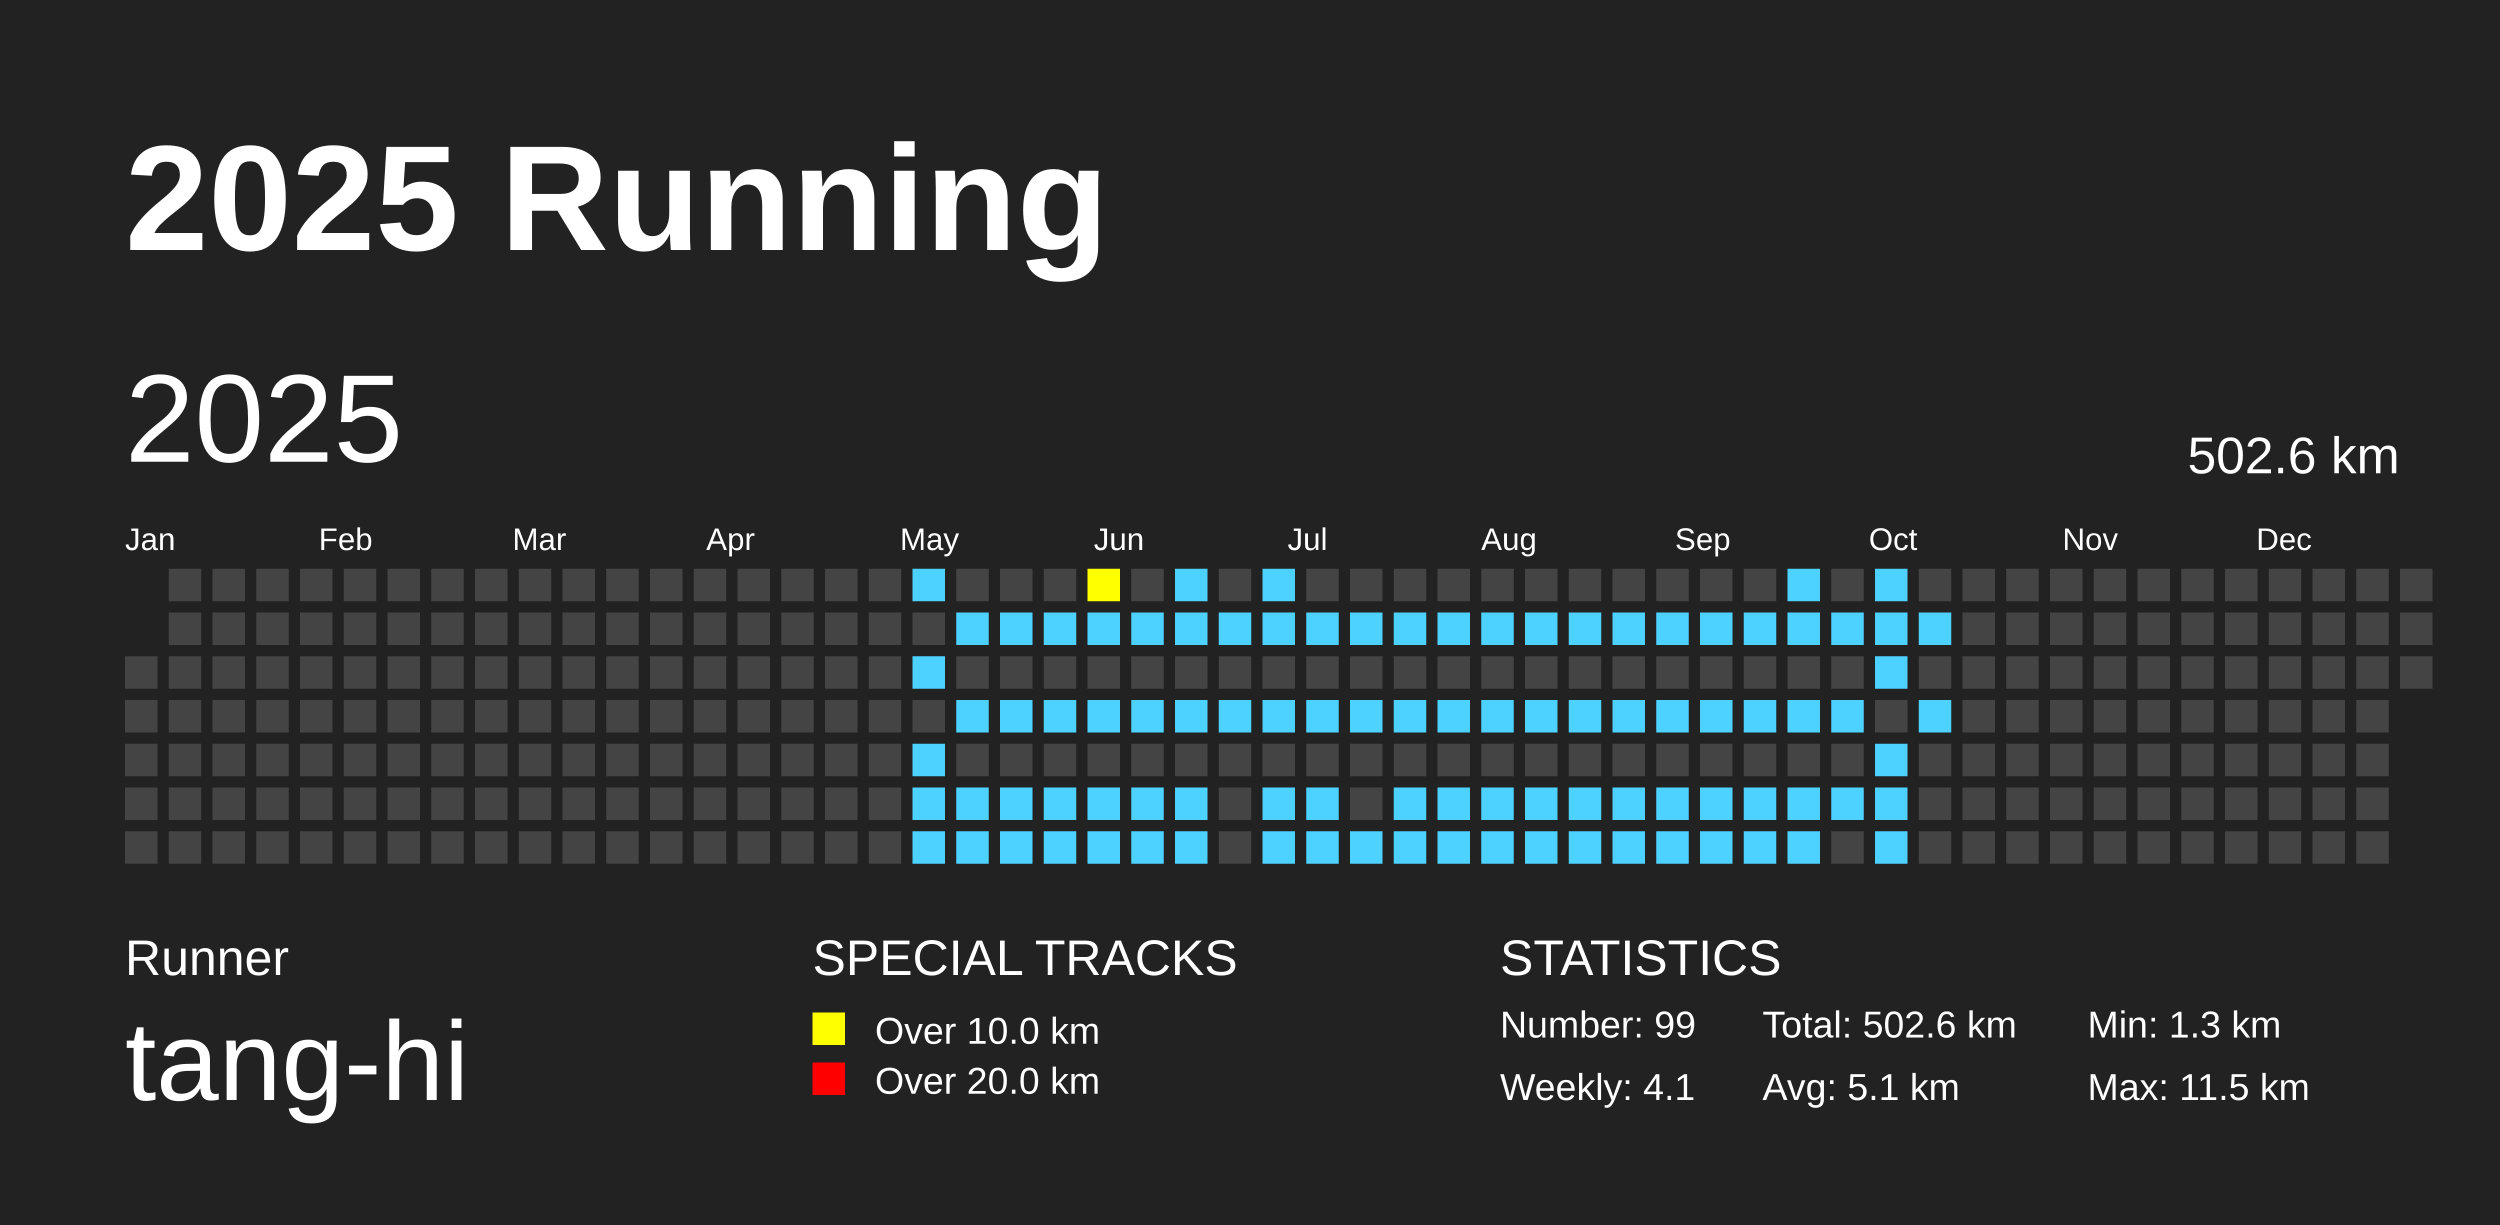
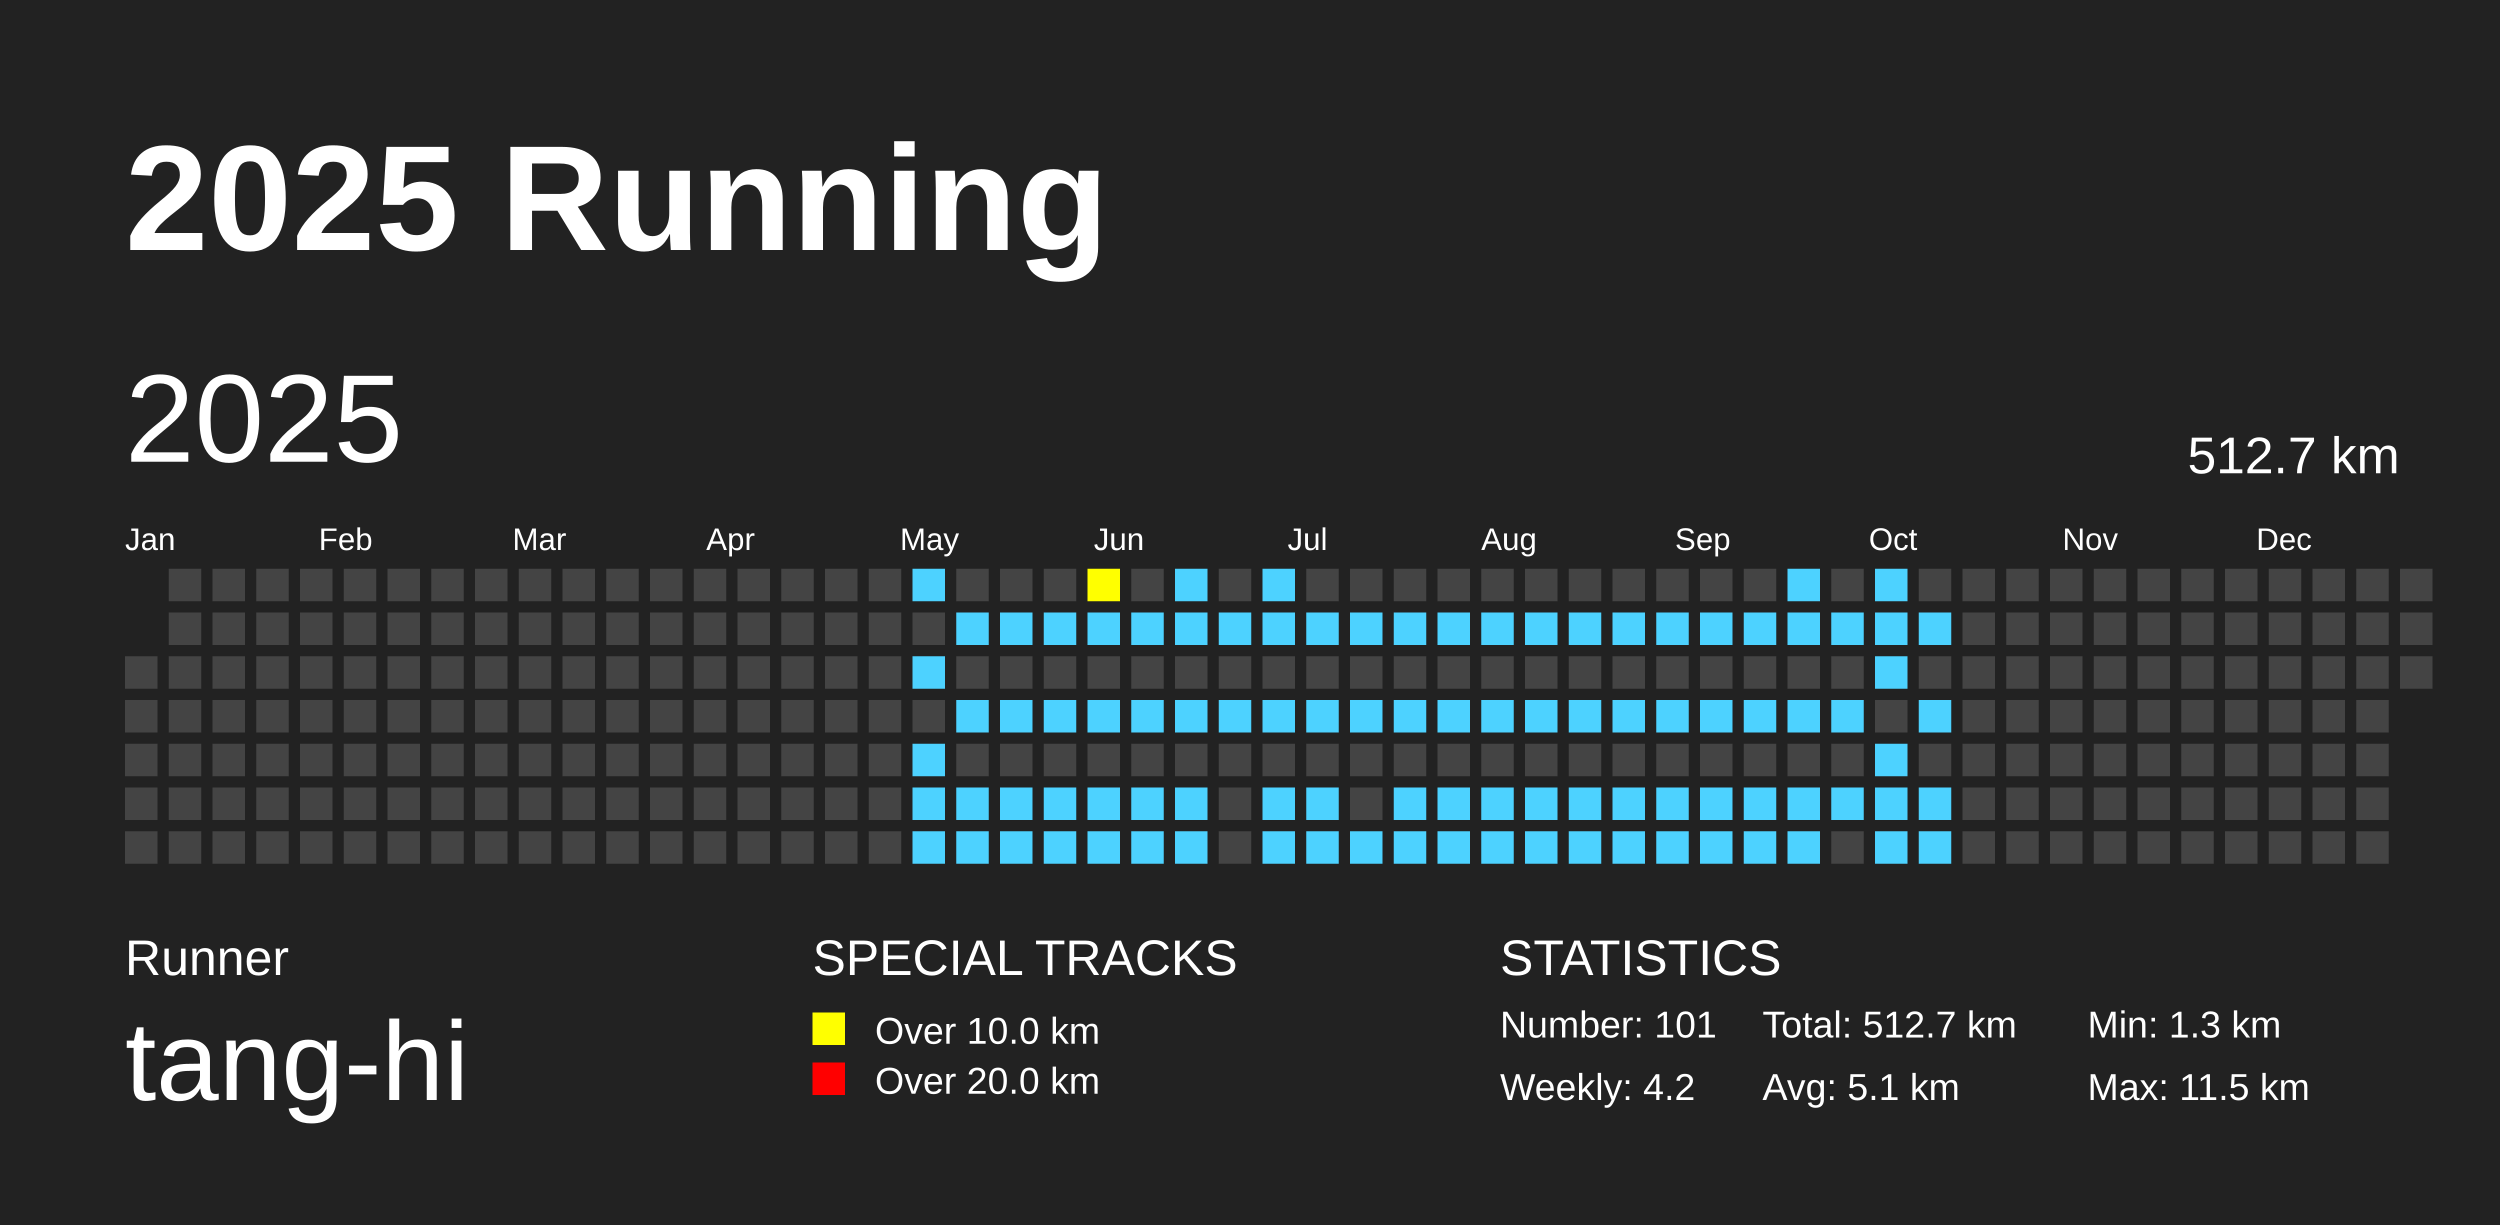
<svg xmlns="http://www.w3.org/2000/svg" baseProfile="full" height="98mm" version="1.1" viewBox="0,0,200,98" width="200mm">
  <defs />
  <rect fill="#222222" height="98" width="200" x="0" y="0" />
  <text fill="#FFFFFF" style="font-size:12px; font-family:Arial; font-weight:bold;" x="10" y="20">2025 Running</text>
  <text fill="#FFFFFF" style="font-size:4px; font-family:Arial" x="10" y="78">Runner</text>
  <text fill="#FFFFFF" style="font-size:9px; font-family:Arial" x="10" y="88">tang-hi</text>
  <text fill="#FFFFFF" style="font-size:4px; font-family:Arial" x="65" y="78">SPECIAL TRACKS</text>
  <rect fill="yellow" height="2.6" width="2.6" x="65" y="81" />
  <text fill="#FFFFFF" style="font-size:3px; font-family:Arial" x="70" y="83.5">Over 10.0 km</text>
  <rect fill="red" height="2.6" width="2.6" x="65" y="85" />
  <text fill="#FFFFFF" style="font-size:3px; font-family:Arial" x="70" y="87.5">Over 20.0 km</text>
  <text fill="#FFFFFF" style="font-size:4px; font-family:Arial" x="120" y="78">STATISTICS</text>
-   <text fill="#FFFFFF" style="font-size:3px; font-family:Arial" x="120" y="83">Number: 99</text>
-   <text fill="#FFFFFF" style="font-size:3px; font-family:Arial" x="120" y="88">Weekly: 4.1</text>
-   <text fill="#FFFFFF" style="font-size:3px; font-family:Arial" x="141" y="83">Total: 502.6 km</text>
+   <text fill="#FFFFFF" style="font-size:3px; font-family:Arial" x="120" y="83">Number: 101</text>
+   <text fill="#FFFFFF" style="font-size:3px; font-family:Arial" x="120" y="88">Weekly: 4.2</text>
+   <text fill="#FFFFFF" style="font-size:3px; font-family:Arial" x="141" y="83">Total: 512.7 km</text>
  <text fill="#FFFFFF" style="font-size:3px; font-family:Arial" x="141" y="88">Avg: 5.1 km</text>
  <text fill="#FFFFFF" style="font-size:3px; font-family:Arial" x="167" y="83">Min: 1.3 km</text>
  <text fill="#FFFFFF" style="font-size:3px; font-family:Arial" x="167" y="88">Max: 11.5 km</text>
  <text dominant-baseline="hanging" fill="#FFFFFF" style="font-size:10.0px; font-family:Arial;" x="10" y="30">2025</text>
-   <text dominant-baseline="hanging" fill="#FFFFFF" style="font-size:4.125px; font-family:Arial;" x="175" y="35">502.6 km</text>
+   <text dominant-baseline="hanging" fill="#FFFFFF" style="font-size:4.125px; font-family:Arial;" x="175" y="35">512.7 km</text>
  <text fill="#FFFFFF" style="font-size:2.5px; font-family:Arial" x="10.0" y="44">Jan</text>
  <text fill="#FFFFFF" style="font-size:2.5px; font-family:Arial" x="25.5" y="44">Feb</text>
  <text fill="#FFFFFF" style="font-size:2.5px; font-family:Arial" x="41.0" y="44">Mar</text>
  <text fill="#FFFFFF" style="font-size:2.5px; font-family:Arial" x="56.5" y="44">Apr</text>
  <text fill="#FFFFFF" style="font-size:2.5px; font-family:Arial" x="72.0" y="44">May</text>
  <text fill="#FFFFFF" style="font-size:2.5px; font-family:Arial" x="87.5" y="44">Jun</text>
  <text fill="#FFFFFF" style="font-size:2.5px; font-family:Arial" x="103.0" y="44">Jul</text>
  <text fill="#FFFFFF" style="font-size:2.5px; font-family:Arial" x="118.5" y="44">Aug</text>
  <text fill="#FFFFFF" style="font-size:2.5px; font-family:Arial" x="134.0" y="44">Sep</text>
  <text fill="#FFFFFF" style="font-size:2.5px; font-family:Arial" x="149.5" y="44">Oct</text>
  <text fill="#FFFFFF" style="font-size:2.5px; font-family:Arial" x="165.0" y="44">Nov</text>
  <text fill="#FFFFFF" style="font-size:2.5px; font-family:Arial" x="180.5" y="44">Dec</text>
  <rect fill="#444444" height="2.6" width="2.6" x="10.0" y="52.5" />
  <rect fill="#444444" height="2.6" width="2.6" x="10.0" y="56.0" />
  <rect fill="#444444" height="2.6" width="2.6" x="10.0" y="59.5" />
  <rect fill="#444444" height="2.6" width="2.6" x="10.0" y="63.0" />
  <rect fill="#444444" height="2.6" width="2.6" x="10.0" y="66.5" />
  <rect fill="#444444" height="2.6" width="2.6" x="13.5" y="45.5" />
  <rect fill="#444444" height="2.6" width="2.6" x="13.5" y="49.0" />
  <rect fill="#444444" height="2.6" width="2.6" x="13.5" y="52.5" />
  <rect fill="#444444" height="2.6" width="2.6" x="13.5" y="56.0" />
  <rect fill="#444444" height="2.6" width="2.6" x="13.5" y="59.5" />
  <rect fill="#444444" height="2.6" width="2.6" x="13.5" y="63.0" />
  <rect fill="#444444" height="2.6" width="2.6" x="13.5" y="66.5" />
  <rect fill="#444444" height="2.6" width="2.6" x="17.0" y="45.5" />
  <rect fill="#444444" height="2.6" width="2.6" x="17.0" y="49.0" />
  <rect fill="#444444" height="2.6" width="2.6" x="17.0" y="52.5" />
  <rect fill="#444444" height="2.6" width="2.6" x="17.0" y="56.0" />
  <rect fill="#444444" height="2.6" width="2.6" x="17.0" y="59.5" />
  <rect fill="#444444" height="2.6" width="2.6" x="17.0" y="63.0" />
  <rect fill="#444444" height="2.6" width="2.6" x="17.0" y="66.5" />
  <rect fill="#444444" height="2.6" width="2.6" x="20.5" y="45.5" />
  <rect fill="#444444" height="2.6" width="2.6" x="20.5" y="49.0" />
  <rect fill="#444444" height="2.6" width="2.6" x="20.5" y="52.5" />
  <rect fill="#444444" height="2.6" width="2.6" x="20.5" y="56.0" />
  <rect fill="#444444" height="2.6" width="2.6" x="20.5" y="59.5" />
  <rect fill="#444444" height="2.6" width="2.6" x="20.5" y="63.0" />
  <rect fill="#444444" height="2.6" width="2.6" x="20.5" y="66.5" />
  <rect fill="#444444" height="2.6" width="2.6" x="24.0" y="45.5" />
  <rect fill="#444444" height="2.6" width="2.6" x="24.0" y="49.0" />
  <rect fill="#444444" height="2.6" width="2.6" x="24.0" y="52.5" />
  <rect fill="#444444" height="2.6" width="2.6" x="24.0" y="56.0" />
  <rect fill="#444444" height="2.6" width="2.6" x="24.0" y="59.5" />
  <rect fill="#444444" height="2.6" width="2.6" x="24.0" y="63.0" />
  <rect fill="#444444" height="2.6" width="2.6" x="24.0" y="66.5" />
  <rect fill="#444444" height="2.6" width="2.6" x="27.5" y="45.5" />
  <rect fill="#444444" height="2.6" width="2.6" x="27.5" y="49.0" />
  <rect fill="#444444" height="2.6" width="2.6" x="27.5" y="52.5" />
  <rect fill="#444444" height="2.6" width="2.6" x="27.5" y="56.0" />
  <rect fill="#444444" height="2.6" width="2.6" x="27.5" y="59.5" />
  <rect fill="#444444" height="2.6" width="2.6" x="27.5" y="63.0" />
  <rect fill="#444444" height="2.6" width="2.6" x="27.5" y="66.5" />
  <rect fill="#444444" height="2.6" width="2.6" x="31.0" y="45.5" />
  <rect fill="#444444" height="2.6" width="2.6" x="31.0" y="49.0" />
  <rect fill="#444444" height="2.6" width="2.6" x="31.0" y="52.5" />
  <rect fill="#444444" height="2.6" width="2.6" x="31.0" y="56.0" />
  <rect fill="#444444" height="2.6" width="2.6" x="31.0" y="59.5" />
  <rect fill="#444444" height="2.6" width="2.6" x="31.0" y="63.0" />
  <rect fill="#444444" height="2.6" width="2.6" x="31.0" y="66.5" />
  <rect fill="#444444" height="2.6" width="2.6" x="34.5" y="45.5" />
  <rect fill="#444444" height="2.6" width="2.6" x="34.5" y="49.0" />
  <rect fill="#444444" height="2.6" width="2.6" x="34.5" y="52.5" />
  <rect fill="#444444" height="2.6" width="2.6" x="34.5" y="56.0" />
  <rect fill="#444444" height="2.6" width="2.6" x="34.5" y="59.5" />
  <rect fill="#444444" height="2.6" width="2.6" x="34.5" y="63.0" />
  <rect fill="#444444" height="2.6" width="2.6" x="34.5" y="66.5" />
  <rect fill="#444444" height="2.6" width="2.6" x="38.0" y="45.5" />
  <rect fill="#444444" height="2.6" width="2.6" x="38.0" y="49.0" />
  <rect fill="#444444" height="2.6" width="2.6" x="38.0" y="52.5" />
  <rect fill="#444444" height="2.6" width="2.6" x="38.0" y="56.0" />
  <rect fill="#444444" height="2.6" width="2.6" x="38.0" y="59.5" />
  <rect fill="#444444" height="2.6" width="2.6" x="38.0" y="63.0" />
  <rect fill="#444444" height="2.6" width="2.6" x="38.0" y="66.5" />
  <rect fill="#444444" height="2.6" width="2.6" x="41.5" y="45.5" />
  <rect fill="#444444" height="2.6" width="2.6" x="41.5" y="49.0" />
  <rect fill="#444444" height="2.6" width="2.6" x="41.5" y="52.5" />
  <rect fill="#444444" height="2.6" width="2.6" x="41.5" y="56.0" />
  <rect fill="#444444" height="2.6" width="2.6" x="41.5" y="59.5" />
  <rect fill="#444444" height="2.6" width="2.6" x="41.5" y="63.0" />
  <rect fill="#444444" height="2.6" width="2.6" x="41.5" y="66.5" />
  <rect fill="#444444" height="2.6" width="2.6" x="45.0" y="45.5" />
  <rect fill="#444444" height="2.6" width="2.6" x="45.0" y="49.0" />
  <rect fill="#444444" height="2.6" width="2.6" x="45.0" y="52.5" />
  <rect fill="#444444" height="2.6" width="2.6" x="45.0" y="56.0" />
  <rect fill="#444444" height="2.6" width="2.6" x="45.0" y="59.5" />
  <rect fill="#444444" height="2.6" width="2.6" x="45.0" y="63.0" />
  <rect fill="#444444" height="2.6" width="2.6" x="45.0" y="66.5" />
  <rect fill="#444444" height="2.6" width="2.6" x="48.5" y="45.5" />
  <rect fill="#444444" height="2.6" width="2.6" x="48.5" y="49.0" />
  <rect fill="#444444" height="2.6" width="2.6" x="48.5" y="52.5" />
  <rect fill="#444444" height="2.6" width="2.6" x="48.5" y="56.0" />
  <rect fill="#444444" height="2.6" width="2.6" x="48.5" y="59.5" />
  <rect fill="#444444" height="2.6" width="2.6" x="48.5" y="63.0" />
  <rect fill="#444444" height="2.6" width="2.6" x="48.5" y="66.5" />
  <rect fill="#444444" height="2.6" width="2.6" x="52.0" y="45.5" />
  <rect fill="#444444" height="2.6" width="2.6" x="52.0" y="49.0" />
  <rect fill="#444444" height="2.6" width="2.6" x="52.0" y="52.5" />
  <rect fill="#444444" height="2.6" width="2.6" x="52.0" y="56.0" />
  <rect fill="#444444" height="2.6" width="2.6" x="52.0" y="59.5" />
  <rect fill="#444444" height="2.6" width="2.6" x="52.0" y="63.0" />
  <rect fill="#444444" height="2.6" width="2.6" x="52.0" y="66.5" />
  <rect fill="#444444" height="2.6" width="2.6" x="55.5" y="45.5" />
  <rect fill="#444444" height="2.6" width="2.6" x="55.5" y="49.0" />
  <rect fill="#444444" height="2.6" width="2.6" x="55.5" y="52.5" />
  <rect fill="#444444" height="2.6" width="2.6" x="55.5" y="56.0" />
  <rect fill="#444444" height="2.6" width="2.6" x="55.5" y="59.5" />
  <rect fill="#444444" height="2.6" width="2.6" x="55.5" y="63.0" />
  <rect fill="#444444" height="2.6" width="2.6" x="55.5" y="66.5" />
  <rect fill="#444444" height="2.6" width="2.6" x="59.0" y="45.5" />
  <rect fill="#444444" height="2.6" width="2.6" x="59.0" y="49.0" />
  <rect fill="#444444" height="2.6" width="2.6" x="59.0" y="52.5" />
  <rect fill="#444444" height="2.6" width="2.6" x="59.0" y="56.0" />
  <rect fill="#444444" height="2.6" width="2.6" x="59.0" y="59.5" />
  <rect fill="#444444" height="2.6" width="2.6" x="59.0" y="63.0" />
  <rect fill="#444444" height="2.6" width="2.6" x="59.0" y="66.5" />
  <rect fill="#444444" height="2.6" width="2.6" x="62.5" y="45.5" />
  <rect fill="#444444" height="2.6" width="2.6" x="62.5" y="49.0" />
  <rect fill="#444444" height="2.6" width="2.6" x="62.5" y="52.5" />
  <rect fill="#444444" height="2.6" width="2.6" x="62.5" y="56.0" />
  <rect fill="#444444" height="2.6" width="2.6" x="62.5" y="59.5" />
  <rect fill="#444444" height="2.6" width="2.6" x="62.5" y="63.0" />
  <rect fill="#444444" height="2.6" width="2.6" x="62.5" y="66.5" />
  <rect fill="#444444" height="2.6" width="2.6" x="66.0" y="45.5" />
  <rect fill="#444444" height="2.6" width="2.6" x="66.0" y="49.0" />
  <rect fill="#444444" height="2.6" width="2.6" x="66.0" y="52.5" />
  <rect fill="#444444" height="2.6" width="2.6" x="66.0" y="56.0" />
  <rect fill="#444444" height="2.6" width="2.6" x="66.0" y="59.5" />
  <rect fill="#444444" height="2.6" width="2.6" x="66.0" y="63.0" />
  <rect fill="#444444" height="2.6" width="2.6" x="66.0" y="66.5" />
  <rect fill="#444444" height="2.6" width="2.6" x="69.5" y="45.5" />
  <rect fill="#444444" height="2.6" width="2.6" x="69.5" y="49.0" />
  <rect fill="#444444" height="2.6" width="2.6" x="69.5" y="52.5" />
  <rect fill="#444444" height="2.6" width="2.6" x="69.5" y="56.0" />
  <rect fill="#444444" height="2.6" width="2.6" x="69.5" y="59.5" />
  <rect fill="#444444" height="2.6" width="2.6" x="69.5" y="63.0" />
  <rect fill="#444444" height="2.6" width="2.6" x="69.5" y="66.5" />
  <rect fill="#4DD2FF" height="2.6" width="2.6" x="73.0" y="45.5" />
  <rect fill="#444444" height="2.6" width="2.6" x="73.0" y="49.0" />
  <rect fill="#4DD2FF" height="2.6" width="2.6" x="73.0" y="52.5" />
  <rect fill="#444444" height="2.6" width="2.6" x="73.0" y="56.0" />
  <rect fill="#4DD2FF" height="2.6" width="2.6" x="73.0" y="59.5" />
  <rect fill="#4DD2FF" height="2.6" width="2.6" x="73.0" y="63.0" />
  <rect fill="#4DD2FF" height="2.6" width="2.6" x="73.0" y="66.5" />
  <rect fill="#444444" height="2.6" width="2.6" x="76.5" y="45.5" />
  <rect fill="#4DD2FF" height="2.6" width="2.6" x="76.5" y="49.0" />
  <rect fill="#444444" height="2.6" width="2.6" x="76.5" y="52.5" />
  <rect fill="#4DD2FF" height="2.6" width="2.6" x="76.5" y="56.0" />
  <rect fill="#444444" height="2.6" width="2.6" x="76.5" y="59.5" />
  <rect fill="#4DD2FF" height="2.6" width="2.6" x="76.5" y="63.0" />
  <rect fill="#4DD2FF" height="2.6" width="2.6" x="76.5" y="66.5" />
  <rect fill="#444444" height="2.6" width="2.6" x="80.0" y="45.5" />
  <rect fill="#4DD2FF" height="2.6" width="2.6" x="80.0" y="49.0" />
  <rect fill="#444444" height="2.6" width="2.6" x="80.0" y="52.5" />
  <rect fill="#4DD2FF" height="2.6" width="2.6" x="80.0" y="56.0" />
  <rect fill="#444444" height="2.6" width="2.6" x="80.0" y="59.5" />
  <rect fill="#4DD2FF" height="2.6" width="2.6" x="80.0" y="63.0" />
  <rect fill="#4DD2FF" height="2.6" width="2.6" x="80.0" y="66.5" />
  <rect fill="#444444" height="2.6" width="2.6" x="83.5" y="45.5" />
  <rect fill="#4DD2FF" height="2.6" width="2.6" x="83.5" y="49.0" />
  <rect fill="#444444" height="2.6" width="2.6" x="83.5" y="52.5" />
  <rect fill="#4DD2FF" height="2.6" width="2.6" x="83.5" y="56.0" />
  <rect fill="#444444" height="2.6" width="2.6" x="83.5" y="59.5" />
  <rect fill="#4DD2FF" height="2.6" width="2.6" x="83.5" y="63.0" />
  <rect fill="#4DD2FF" height="2.6" width="2.6" x="83.5" y="66.5" />
  <rect fill="yellow" height="2.6" width="2.6" x="87.0" y="45.5" />
  <rect fill="#4DD2FF" height="2.6" width="2.6" x="87.0" y="49.0" />
  <rect fill="#444444" height="2.6" width="2.6" x="87.0" y="52.5" />
  <rect fill="#4DD2FF" height="2.6" width="2.6" x="87.0" y="56.0" />
  <rect fill="#444444" height="2.6" width="2.6" x="87.0" y="59.5" />
  <rect fill="#4DD2FF" height="2.6" width="2.6" x="87.0" y="63.0" />
  <rect fill="#4DD2FF" height="2.6" width="2.6" x="87.0" y="66.5" />
  <rect fill="#444444" height="2.6" width="2.6" x="90.5" y="45.5" />
  <rect fill="#4DD2FF" height="2.6" width="2.6" x="90.5" y="49.0" />
  <rect fill="#444444" height="2.6" width="2.6" x="90.5" y="52.5" />
  <rect fill="#4DD2FF" height="2.6" width="2.6" x="90.5" y="56.0" />
  <rect fill="#444444" height="2.6" width="2.6" x="90.5" y="59.5" />
  <rect fill="#4DD2FF" height="2.6" width="2.6" x="90.5" y="63.0" />
  <rect fill="#4DD2FF" height="2.6" width="2.6" x="90.5" y="66.5" />
  <rect fill="#4DD2FF" height="2.6" width="2.6" x="94.0" y="45.5" />
  <rect fill="#4DD2FF" height="2.6" width="2.6" x="94.0" y="49.0" />
  <rect fill="#444444" height="2.6" width="2.6" x="94.0" y="52.5" />
  <rect fill="#4DD2FF" height="2.6" width="2.6" x="94.0" y="56.0" />
  <rect fill="#444444" height="2.6" width="2.6" x="94.0" y="59.5" />
  <rect fill="#4DD2FF" height="2.6" width="2.6" x="94.0" y="63.0" />
  <rect fill="#4DD2FF" height="2.6" width="2.6" x="94.0" y="66.5" />
  <rect fill="#444444" height="2.6" width="2.6" x="97.5" y="45.5" />
  <rect fill="#4DD2FF" height="2.6" width="2.6" x="97.5" y="49.0" />
  <rect fill="#444444" height="2.6" width="2.6" x="97.5" y="52.5" />
  <rect fill="#4DD2FF" height="2.6" width="2.6" x="97.5" y="56.0" />
  <rect fill="#444444" height="2.6" width="2.6" x="97.5" y="59.5" />
  <rect fill="#444444" height="2.6" width="2.6" x="97.5" y="63.0" />
  <rect fill="#444444" height="2.6" width="2.6" x="97.5" y="66.5" />
  <rect fill="#4DD2FF" height="2.6" width="2.6" x="101.0" y="45.5" />
  <rect fill="#4DD2FF" height="2.6" width="2.6" x="101.0" y="49.0" />
  <rect fill="#444444" height="2.6" width="2.6" x="101.0" y="52.5" />
  <rect fill="#4DD2FF" height="2.6" width="2.6" x="101.0" y="56.0" />
  <rect fill="#444444" height="2.6" width="2.6" x="101.0" y="59.5" />
  <rect fill="#4DD2FF" height="2.6" width="2.6" x="101.0" y="63.0" />
  <rect fill="#4DD2FF" height="2.6" width="2.6" x="101.0" y="66.5" />
  <rect fill="#444444" height="2.6" width="2.6" x="104.5" y="45.5" />
  <rect fill="#4DD2FF" height="2.6" width="2.6" x="104.5" y="49.0" />
  <rect fill="#444444" height="2.6" width="2.6" x="104.5" y="52.5" />
  <rect fill="#4DD2FF" height="2.6" width="2.6" x="104.5" y="56.0" />
  <rect fill="#444444" height="2.6" width="2.6" x="104.5" y="59.5" />
  <rect fill="#4DD2FF" height="2.6" width="2.6" x="104.5" y="63.0" />
  <rect fill="#4DD2FF" height="2.6" width="2.6" x="104.5" y="66.5" />
  <rect fill="#444444" height="2.6" width="2.6" x="108.0" y="45.5" />
  <rect fill="#4DD2FF" height="2.6" width="2.6" x="108.0" y="49.0" />
  <rect fill="#444444" height="2.6" width="2.6" x="108.0" y="52.5" />
  <rect fill="#4DD2FF" height="2.6" width="2.6" x="108.0" y="56.0" />
  <rect fill="#444444" height="2.6" width="2.6" x="108.0" y="59.5" />
  <rect fill="#444444" height="2.6" width="2.6" x="108.0" y="63.0" />
  <rect fill="#4DD2FF" height="2.6" width="2.6" x="108.0" y="66.5" />
  <rect fill="#444444" height="2.6" width="2.6" x="111.5" y="45.5" />
  <rect fill="#4DD2FF" height="2.6" width="2.6" x="111.5" y="49.0" />
  <rect fill="#444444" height="2.6" width="2.6" x="111.5" y="52.5" />
  <rect fill="#4DD2FF" height="2.6" width="2.6" x="111.5" y="56.0" />
  <rect fill="#444444" height="2.6" width="2.6" x="111.5" y="59.5" />
  <rect fill="#4DD2FF" height="2.6" width="2.6" x="111.5" y="63.0" />
  <rect fill="#4DD2FF" height="2.6" width="2.6" x="111.5" y="66.5" />
  <rect fill="#444444" height="2.6" width="2.6" x="115.0" y="45.5" />
  <rect fill="#4DD2FF" height="2.6" width="2.6" x="115.0" y="49.0" />
  <rect fill="#444444" height="2.6" width="2.6" x="115.0" y="52.5" />
  <rect fill="#4DD2FF" height="2.6" width="2.6" x="115.0" y="56.0" />
  <rect fill="#444444" height="2.6" width="2.6" x="115.0" y="59.5" />
  <rect fill="#4DD2FF" height="2.6" width="2.6" x="115.0" y="63.0" />
  <rect fill="#4DD2FF" height="2.6" width="2.6" x="115.0" y="66.5" />
  <rect fill="#444444" height="2.6" width="2.6" x="118.5" y="45.5" />
  <rect fill="#4DD2FF" height="2.6" width="2.6" x="118.5" y="49.0" />
  <rect fill="#444444" height="2.6" width="2.6" x="118.5" y="52.5" />
  <rect fill="#4DD2FF" height="2.6" width="2.6" x="118.5" y="56.0" />
  <rect fill="#444444" height="2.6" width="2.6" x="118.5" y="59.5" />
  <rect fill="#4DD2FF" height="2.6" width="2.6" x="118.5" y="63.0" />
  <rect fill="#4DD2FF" height="2.6" width="2.6" x="118.5" y="66.5" />
  <rect fill="#444444" height="2.6" width="2.6" x="122.0" y="45.5" />
  <rect fill="#4DD2FF" height="2.6" width="2.6" x="122.0" y="49.0" />
  <rect fill="#444444" height="2.6" width="2.6" x="122.0" y="52.5" />
  <rect fill="#4DD2FF" height="2.6" width="2.6" x="122.0" y="56.0" />
  <rect fill="#444444" height="2.6" width="2.6" x="122.0" y="59.5" />
  <rect fill="#4DD2FF" height="2.6" width="2.6" x="122.0" y="63.0" />
  <rect fill="#4DD2FF" height="2.6" width="2.6" x="122.0" y="66.5" />
  <rect fill="#444444" height="2.6" width="2.6" x="125.5" y="45.5" />
  <rect fill="#4DD2FF" height="2.6" width="2.6" x="125.5" y="49.0" />
  <rect fill="#444444" height="2.6" width="2.6" x="125.5" y="52.5" />
  <rect fill="#4DD2FF" height="2.6" width="2.6" x="125.5" y="56.0" />
  <rect fill="#444444" height="2.6" width="2.6" x="125.5" y="59.5" />
  <rect fill="#4DD2FF" height="2.6" width="2.6" x="125.5" y="63.0" />
  <rect fill="#4DD2FF" height="2.6" width="2.6" x="125.5" y="66.5" />
  <rect fill="#444444" height="2.6" width="2.6" x="129.0" y="45.5" />
  <rect fill="#4DD2FF" height="2.6" width="2.6" x="129.0" y="49.0" />
  <rect fill="#444444" height="2.6" width="2.6" x="129.0" y="52.5" />
  <rect fill="#4DD2FF" height="2.6" width="2.6" x="129.0" y="56.0" />
  <rect fill="#444444" height="2.6" width="2.6" x="129.0" y="59.5" />
  <rect fill="#4DD2FF" height="2.6" width="2.6" x="129.0" y="63.0" />
  <rect fill="#4DD2FF" height="2.6" width="2.6" x="129.0" y="66.5" />
  <rect fill="#444444" height="2.6" width="2.6" x="132.5" y="45.5" />
  <rect fill="#4DD2FF" height="2.6" width="2.6" x="132.5" y="49.0" />
  <rect fill="#444444" height="2.6" width="2.6" x="132.5" y="52.5" />
  <rect fill="#4DD2FF" height="2.6" width="2.6" x="132.5" y="56.0" />
  <rect fill="#444444" height="2.6" width="2.6" x="132.5" y="59.5" />
  <rect fill="#4DD2FF" height="2.6" width="2.6" x="132.5" y="63.0" />
  <rect fill="#4DD2FF" height="2.6" width="2.6" x="132.5" y="66.5" />
  <rect fill="#444444" height="2.6" width="2.6" x="136.0" y="45.5" />
  <rect fill="#4DD2FF" height="2.6" width="2.6" x="136.0" y="49.0" />
  <rect fill="#444444" height="2.6" width="2.6" x="136.0" y="52.5" />
  <rect fill="#4DD2FF" height="2.6" width="2.6" x="136.0" y="56.0" />
  <rect fill="#444444" height="2.6" width="2.6" x="136.0" y="59.5" />
  <rect fill="#4DD2FF" height="2.6" width="2.6" x="136.0" y="63.0" />
  <rect fill="#4DD2FF" height="2.6" width="2.6" x="136.0" y="66.5" />
  <rect fill="#444444" height="2.6" width="2.6" x="139.5" y="45.5" />
  <rect fill="#4DD2FF" height="2.6" width="2.6" x="139.5" y="49.0" />
  <rect fill="#444444" height="2.6" width="2.6" x="139.5" y="52.5" />
  <rect fill="#4DD2FF" height="2.6" width="2.6" x="139.5" y="56.0" />
  <rect fill="#444444" height="2.6" width="2.6" x="139.5" y="59.5" />
  <rect fill="#4DD2FF" height="2.6" width="2.6" x="139.5" y="63.0" />
  <rect fill="#4DD2FF" height="2.6" width="2.6" x="139.5" y="66.5" />
  <rect fill="#4DD2FF" height="2.6" width="2.6" x="143.0" y="45.5" />
  <rect fill="#4DD2FF" height="2.6" width="2.6" x="143.0" y="49.0" />
  <rect fill="#444444" height="2.6" width="2.6" x="143.0" y="52.5" />
  <rect fill="#4DD2FF" height="2.6" width="2.6" x="143.0" y="56.0" />
  <rect fill="#444444" height="2.6" width="2.6" x="143.0" y="59.5" />
  <rect fill="#4DD2FF" height="2.6" width="2.6" x="143.0" y="63.0" />
  <rect fill="#4DD2FF" height="2.6" width="2.6" x="143.0" y="66.5" />
  <rect fill="#444444" height="2.6" width="2.6" x="146.5" y="45.5" />
  <rect fill="#4DD2FF" height="2.6" width="2.6" x="146.5" y="49.0" />
  <rect fill="#444444" height="2.6" width="2.6" x="146.5" y="52.5" />
  <rect fill="#4DD2FF" height="2.6" width="2.6" x="146.5" y="56.0" />
  <rect fill="#444444" height="2.6" width="2.6" x="146.5" y="59.5" />
  <rect fill="#4DD2FF" height="2.6" width="2.6" x="146.5" y="63.0" />
  <rect fill="#444444" height="2.6" width="2.6" x="146.5" y="66.5" />
  <rect fill="#4DD2FF" height="2.6" width="2.6" x="150.0" y="45.5" />
  <rect fill="#4DD2FF" height="2.6" width="2.6" x="150.0" y="49.0" />
  <rect fill="#4DD2FF" height="2.6" width="2.6" x="150.0" y="52.5" />
  <rect fill="#444444" height="2.6" width="2.6" x="150.0" y="56.0" />
  <rect fill="#4DD2FF" height="2.6" width="2.6" x="150.0" y="59.5" />
  <rect fill="#4DD2FF" height="2.6" width="2.6" x="150.0" y="63.0" />
  <rect fill="#4DD2FF" height="2.6" width="2.6" x="150.0" y="66.5" />
  <rect fill="#444444" height="2.6" width="2.6" x="153.5" y="45.5" />
  <rect fill="#4DD2FF" height="2.6" width="2.6" x="153.5" y="49.0" />
  <rect fill="#444444" height="2.6" width="2.6" x="153.5" y="52.5" />
  <rect fill="#4DD2FF" height="2.6" width="2.6" x="153.5" y="56.0" />
  <rect fill="#444444" height="2.6" width="2.6" x="153.5" y="59.5" />
-   <rect fill="#444444" height="2.6" width="2.6" x="153.5" y="63.0" />
-   <rect fill="#444444" height="2.6" width="2.6" x="153.5" y="66.5" />
+   <rect fill="#4DD2FF" height="2.6" width="2.6" x="153.5" y="63.0" />
+   <rect fill="#4DD2FF" height="2.6" width="2.6" x="153.5" y="66.5" />
  <rect fill="#444444" height="2.6" width="2.6" x="157.0" y="45.5" />
  <rect fill="#444444" height="2.6" width="2.6" x="157.0" y="49.0" />
  <rect fill="#444444" height="2.6" width="2.6" x="157.0" y="52.5" />
  <rect fill="#444444" height="2.6" width="2.6" x="157.0" y="56.0" />
  <rect fill="#444444" height="2.6" width="2.6" x="157.0" y="59.5" />
  <rect fill="#444444" height="2.6" width="2.6" x="157.0" y="63.0" />
  <rect fill="#444444" height="2.6" width="2.6" x="157.0" y="66.5" />
  <rect fill="#444444" height="2.6" width="2.6" x="160.5" y="45.5" />
  <rect fill="#444444" height="2.6" width="2.6" x="160.5" y="49.0" />
  <rect fill="#444444" height="2.6" width="2.6" x="160.5" y="52.5" />
  <rect fill="#444444" height="2.6" width="2.6" x="160.5" y="56.0" />
  <rect fill="#444444" height="2.6" width="2.6" x="160.5" y="59.5" />
  <rect fill="#444444" height="2.6" width="2.6" x="160.5" y="63.0" />
  <rect fill="#444444" height="2.6" width="2.6" x="160.5" y="66.5" />
  <rect fill="#444444" height="2.6" width="2.6" x="164.0" y="45.5" />
  <rect fill="#444444" height="2.6" width="2.6" x="164.0" y="49.0" />
  <rect fill="#444444" height="2.6" width="2.6" x="164.0" y="52.5" />
  <rect fill="#444444" height="2.6" width="2.6" x="164.0" y="56.0" />
  <rect fill="#444444" height="2.6" width="2.6" x="164.0" y="59.5" />
  <rect fill="#444444" height="2.6" width="2.6" x="164.0" y="63.0" />
  <rect fill="#444444" height="2.6" width="2.6" x="164.0" y="66.5" />
  <rect fill="#444444" height="2.6" width="2.6" x="167.5" y="45.5" />
  <rect fill="#444444" height="2.6" width="2.6" x="167.5" y="49.0" />
  <rect fill="#444444" height="2.6" width="2.6" x="167.5" y="52.5" />
  <rect fill="#444444" height="2.6" width="2.6" x="167.5" y="56.0" />
  <rect fill="#444444" height="2.6" width="2.6" x="167.5" y="59.5" />
  <rect fill="#444444" height="2.6" width="2.6" x="167.5" y="63.0" />
  <rect fill="#444444" height="2.6" width="2.6" x="167.5" y="66.5" />
  <rect fill="#444444" height="2.6" width="2.6" x="171.0" y="45.5" />
  <rect fill="#444444" height="2.6" width="2.6" x="171.0" y="49.0" />
  <rect fill="#444444" height="2.6" width="2.6" x="171.0" y="52.5" />
  <rect fill="#444444" height="2.6" width="2.6" x="171.0" y="56.0" />
  <rect fill="#444444" height="2.6" width="2.6" x="171.0" y="59.5" />
  <rect fill="#444444" height="2.6" width="2.6" x="171.0" y="63.0" />
  <rect fill="#444444" height="2.6" width="2.6" x="171.0" y="66.5" />
  <rect fill="#444444" height="2.6" width="2.6" x="174.5" y="45.5" />
  <rect fill="#444444" height="2.6" width="2.6" x="174.5" y="49.0" />
  <rect fill="#444444" height="2.6" width="2.6" x="174.5" y="52.5" />
  <rect fill="#444444" height="2.6" width="2.6" x="174.5" y="56.0" />
  <rect fill="#444444" height="2.6" width="2.6" x="174.5" y="59.5" />
  <rect fill="#444444" height="2.6" width="2.6" x="174.5" y="63.0" />
  <rect fill="#444444" height="2.6" width="2.6" x="174.5" y="66.5" />
  <rect fill="#444444" height="2.6" width="2.6" x="178.0" y="45.5" />
  <rect fill="#444444" height="2.6" width="2.6" x="178.0" y="49.0" />
  <rect fill="#444444" height="2.6" width="2.6" x="178.0" y="52.5" />
  <rect fill="#444444" height="2.6" width="2.6" x="178.0" y="56.0" />
  <rect fill="#444444" height="2.6" width="2.6" x="178.0" y="59.5" />
  <rect fill="#444444" height="2.6" width="2.6" x="178.0" y="63.0" />
  <rect fill="#444444" height="2.6" width="2.6" x="178.0" y="66.5" />
  <rect fill="#444444" height="2.6" width="2.6" x="181.5" y="45.5" />
  <rect fill="#444444" height="2.6" width="2.6" x="181.5" y="49.0" />
  <rect fill="#444444" height="2.6" width="2.6" x="181.5" y="52.5" />
  <rect fill="#444444" height="2.6" width="2.6" x="181.5" y="56.0" />
  <rect fill="#444444" height="2.6" width="2.6" x="181.5" y="59.5" />
  <rect fill="#444444" height="2.6" width="2.6" x="181.5" y="63.0" />
  <rect fill="#444444" height="2.6" width="2.6" x="181.5" y="66.5" />
  <rect fill="#444444" height="2.6" width="2.6" x="185.0" y="45.5" />
  <rect fill="#444444" height="2.6" width="2.6" x="185.0" y="49.0" />
  <rect fill="#444444" height="2.6" width="2.6" x="185.0" y="52.5" />
  <rect fill="#444444" height="2.6" width="2.6" x="185.0" y="56.0" />
  <rect fill="#444444" height="2.6" width="2.6" x="185.0" y="59.5" />
  <rect fill="#444444" height="2.6" width="2.6" x="185.0" y="63.0" />
  <rect fill="#444444" height="2.6" width="2.6" x="185.0" y="66.5" />
  <rect fill="#444444" height="2.6" width="2.6" x="188.5" y="45.5" />
  <rect fill="#444444" height="2.6" width="2.6" x="188.5" y="49.0" />
  <rect fill="#444444" height="2.6" width="2.6" x="188.5" y="52.5" />
  <rect fill="#444444" height="2.6" width="2.6" x="188.5" y="56.0" />
  <rect fill="#444444" height="2.6" width="2.6" x="188.5" y="59.5" />
  <rect fill="#444444" height="2.6" width="2.6" x="188.5" y="63.0" />
  <rect fill="#444444" height="2.6" width="2.6" x="188.5" y="66.5" />
  <rect fill="#444444" height="2.6" width="2.6" x="192.0" y="45.5" />
  <rect fill="#444444" height="2.6" width="2.6" x="192.0" y="49.0" />
  <rect fill="#444444" height="2.6" width="2.6" x="192.0" y="52.5" />
</svg>
